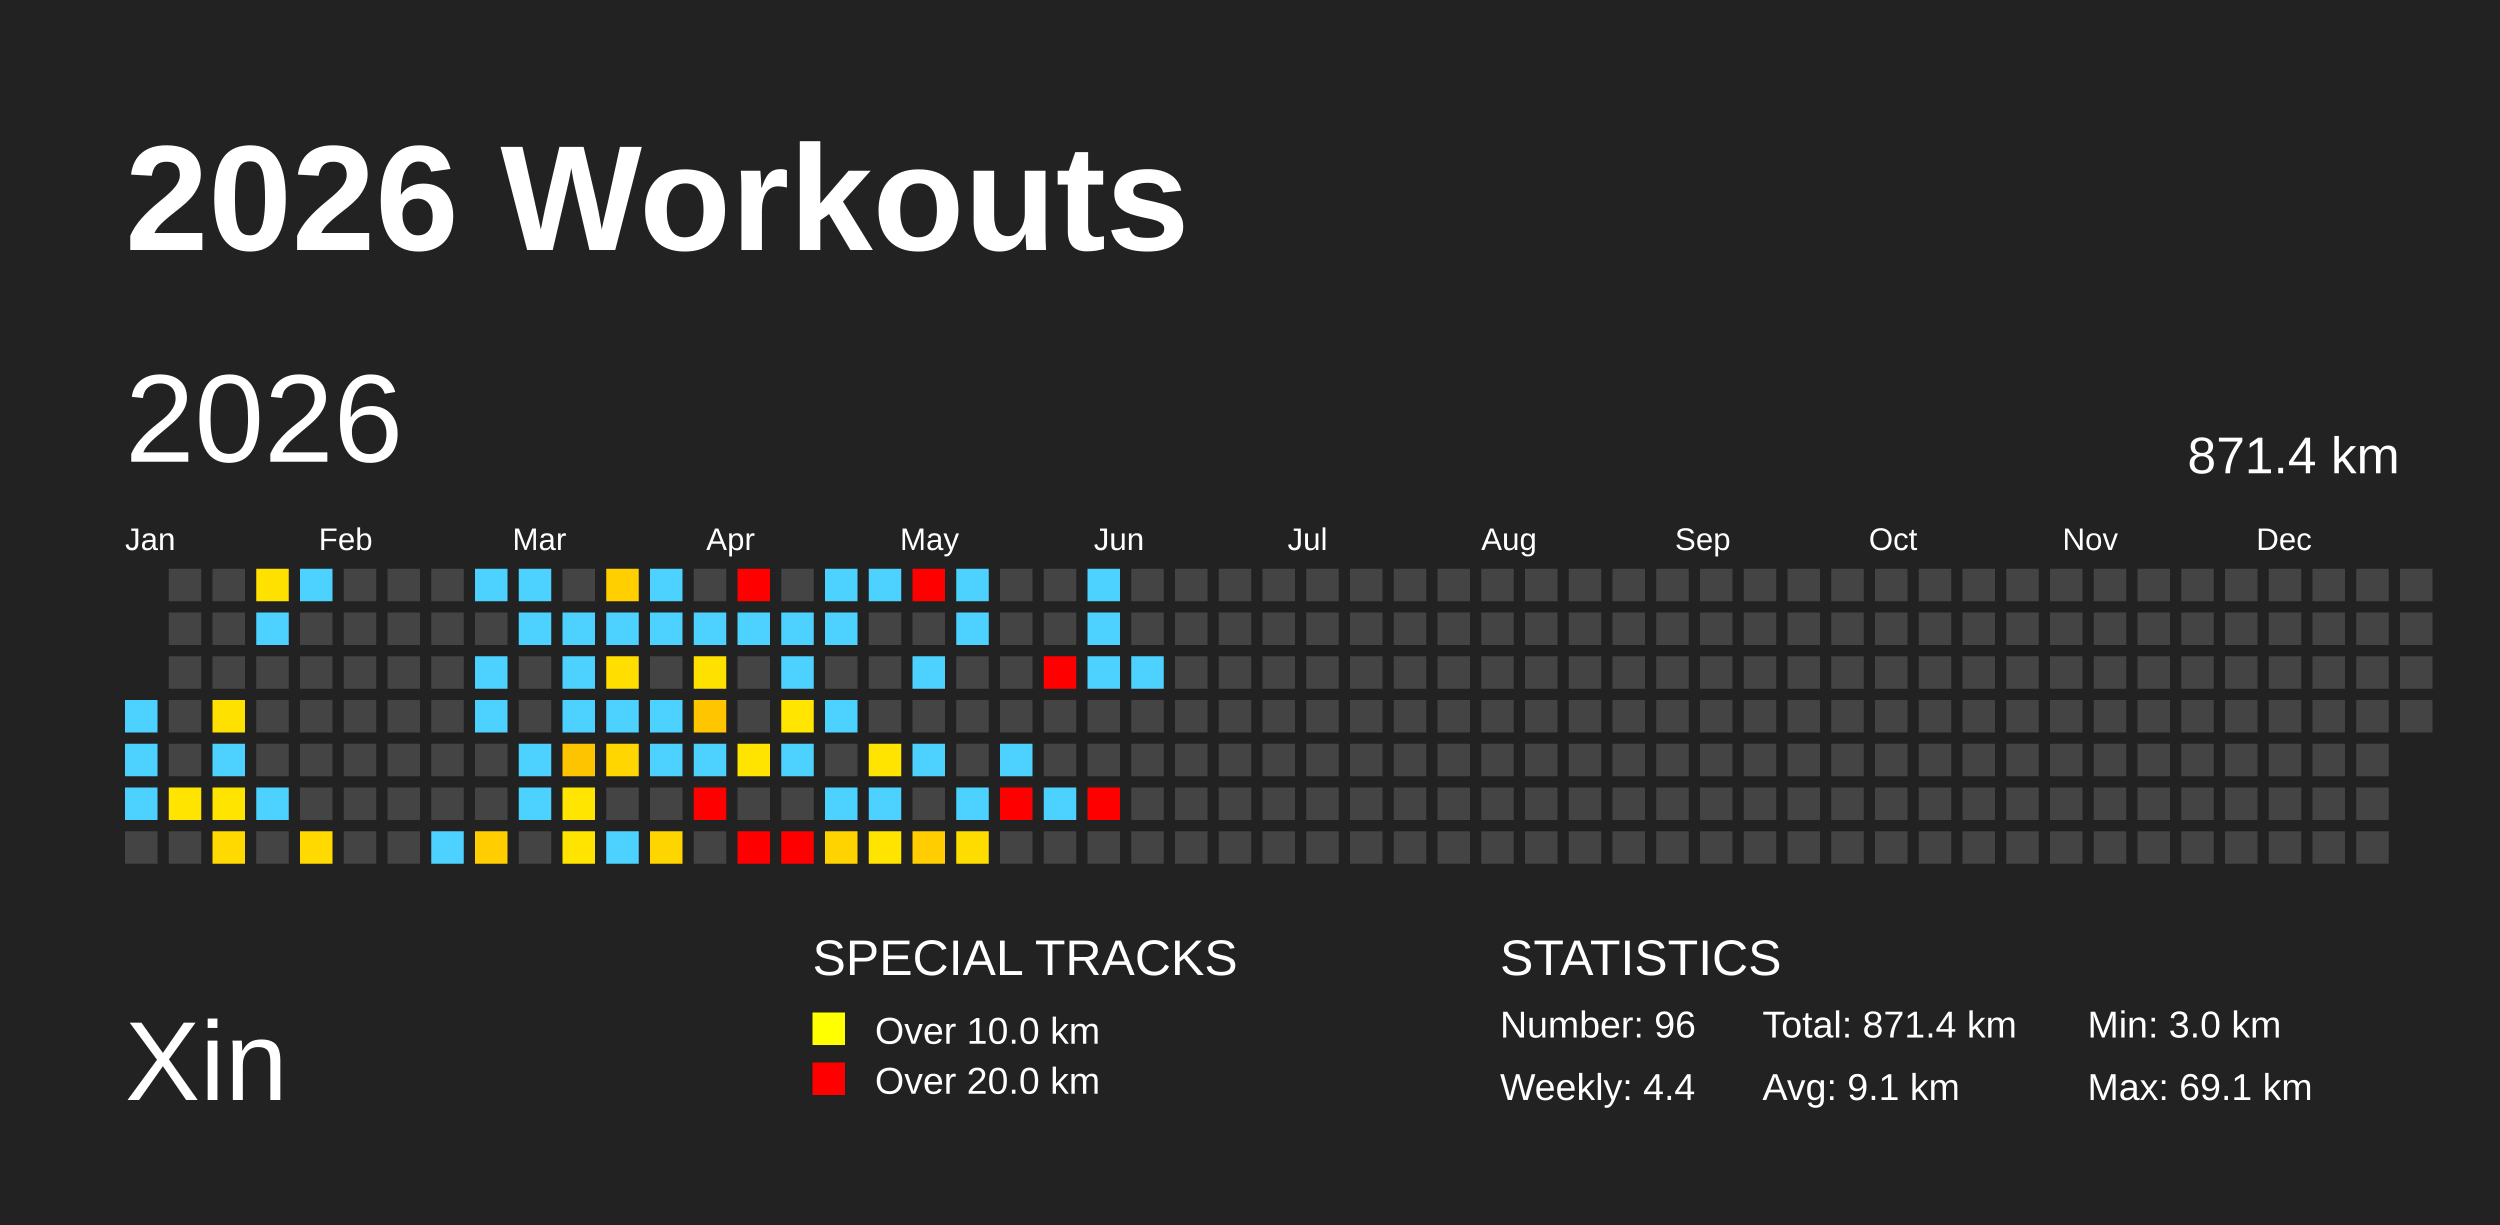
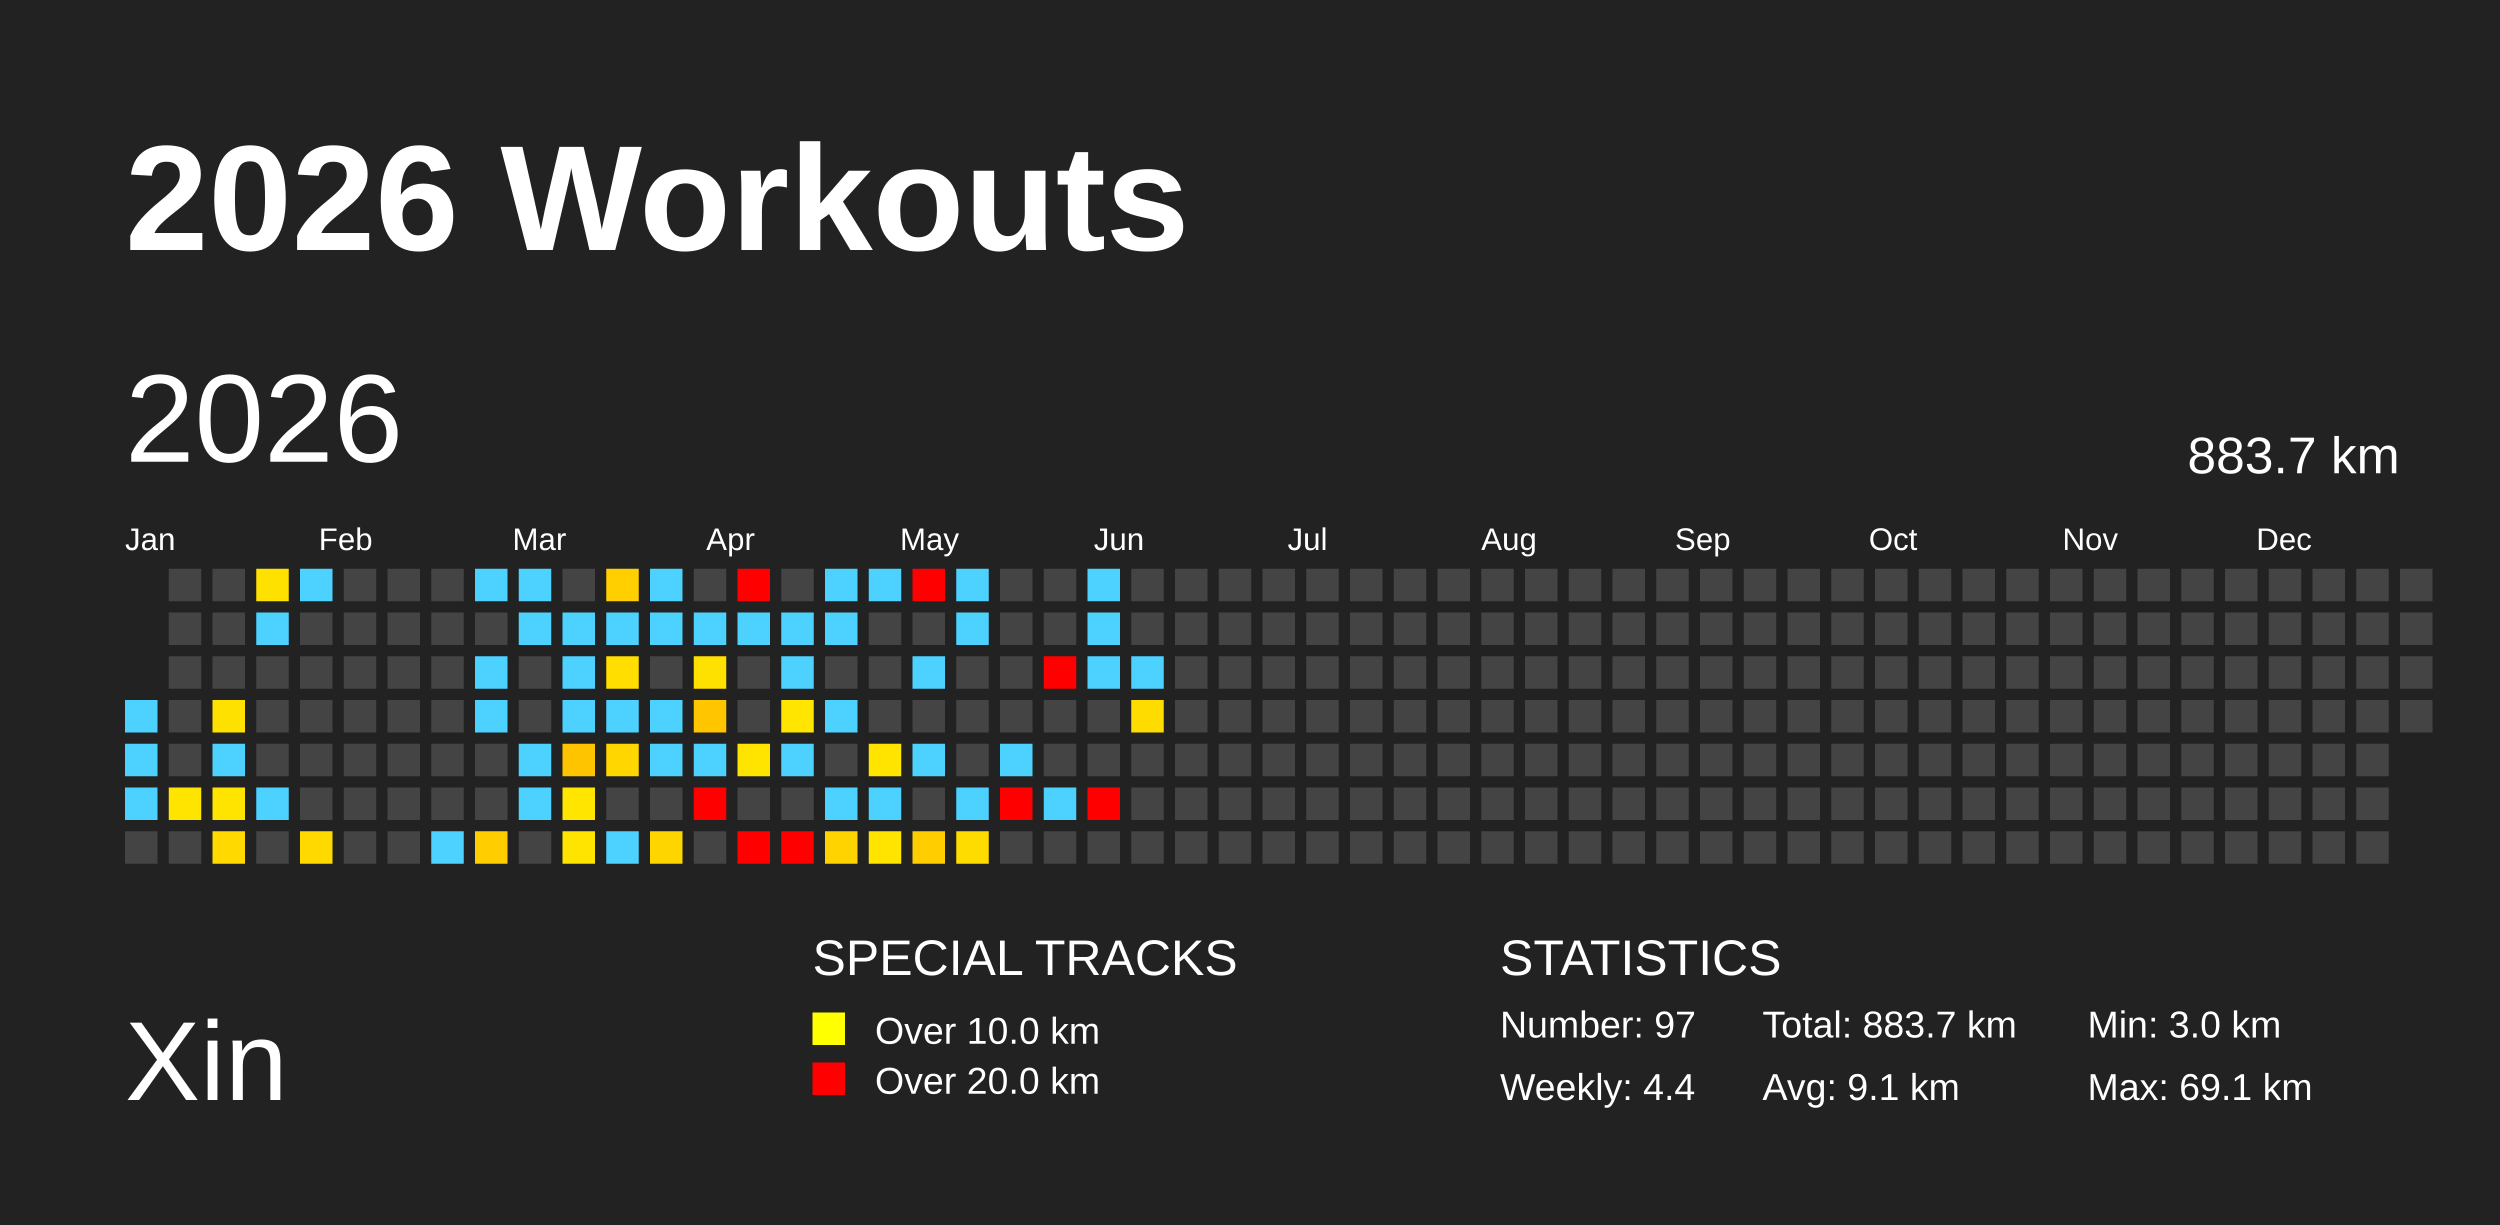
<svg xmlns="http://www.w3.org/2000/svg" baseProfile="full" height="98mm" version="1.1" viewBox="0,0,200,98" width="200mm">
  <defs />
  <rect fill="#222222" height="98" width="200" x="0" y="0" />
  <text fill="#FFFFFF" style="font-size:12px; font-family:Arial; font-weight:bold;" x="10" y="20">2026 Workouts</text>
  <text fill="#FFFFFF" style="font-size:9px; font-family:Arial" x="10" y="88">Xin</text>
  <text fill="#FFFFFF" style="font-size:4px; font-family:Arial" x="65" y="78">SPECIAL TRACKS</text>
  <rect fill="yellow" height="2.6" width="2.6" x="65" y="81" />
  <text fill="#FFFFFF" style="font-size:3px; font-family:Arial" x="70" y="83.5">Over 10.0 km</text>
  <rect fill="red" height="2.6" width="2.6" x="65" y="85" />
  <text fill="#FFFFFF" style="font-size:3px; font-family:Arial" x="70" y="87.5">Over 20.0 km</text>
  <text fill="#FFFFFF" style="font-size:4px; font-family:Arial" x="120" y="78">STATISTICS</text>
-   <text fill="#FFFFFF" style="font-size:3px; font-family:Arial" x="120" y="83">Number: 96</text>
+   <text fill="#FFFFFF" style="font-size:3px; font-family:Arial" x="120" y="83">Number: 97</text>
  <text fill="#FFFFFF" style="font-size:3px; font-family:Arial" x="120" y="88">Weekly: 4.4</text>
-   <text fill="#FFFFFF" style="font-size:3px; font-family:Arial" x="141" y="83">Total: 871.4 km</text>
+   <text fill="#FFFFFF" style="font-size:3px; font-family:Arial" x="141" y="83">Total: 883.7 km</text>
  <text fill="#FFFFFF" style="font-size:3px; font-family:Arial" x="141" y="88">Avg: 9.1 km</text>
  <text fill="#FFFFFF" style="font-size:3px; font-family:Arial" x="167" y="83">Min: 3.0 km</text>
  <text fill="#FFFFFF" style="font-size:3px; font-family:Arial" x="167" y="88">Max: 69.1 km</text>
  <text dominant-baseline="hanging" fill="#FFFFFF" style="font-size:10.0px; font-family:Arial;" x="10" y="30">2026</text>
-   <text dominant-baseline="hanging" fill="#FFFFFF" style="font-size:4.125px; font-family:Arial;" x="175" y="35">871.4 km</text>
+   <text dominant-baseline="hanging" fill="#FFFFFF" style="font-size:4.125px; font-family:Arial;" x="175" y="35">883.7 km</text>
  <text fill="#FFFFFF" style="font-size:2.5px; font-family:Arial" x="10.0" y="44">Jan</text>
  <text fill="#FFFFFF" style="font-size:2.5px; font-family:Arial" x="25.5" y="44">Feb</text>
  <text fill="#FFFFFF" style="font-size:2.5px; font-family:Arial" x="41.0" y="44">Mar</text>
  <text fill="#FFFFFF" style="font-size:2.5px; font-family:Arial" x="56.5" y="44">Apr</text>
  <text fill="#FFFFFF" style="font-size:2.5px; font-family:Arial" x="72.0" y="44">May</text>
  <text fill="#FFFFFF" style="font-size:2.5px; font-family:Arial" x="87.5" y="44">Jun</text>
  <text fill="#FFFFFF" style="font-size:2.5px; font-family:Arial" x="103.0" y="44">Jul</text>
  <text fill="#FFFFFF" style="font-size:2.5px; font-family:Arial" x="118.5" y="44">Aug</text>
  <text fill="#FFFFFF" style="font-size:2.5px; font-family:Arial" x="134.0" y="44">Sep</text>
  <text fill="#FFFFFF" style="font-size:2.5px; font-family:Arial" x="149.5" y="44">Oct</text>
  <text fill="#FFFFFF" style="font-size:2.5px; font-family:Arial" x="165.0" y="44">Nov</text>
  <text fill="#FFFFFF" style="font-size:2.5px; font-family:Arial" x="180.5" y="44">Dec</text>
  <rect fill="#4dd2ff" height="2.6" width="2.6" x="10.0" y="56.0" />
  <rect fill="#4dd2ff" height="2.6" width="2.6" x="10.0" y="59.5" />
  <rect fill="#4dd2ff" height="2.6" width="2.6" x="10.0" y="63.0" />
  <rect fill="#444444" height="2.6" width="2.6" x="10.0" y="66.5" />
  <rect fill="#444444" height="2.6" width="2.6" x="13.5" y="45.5" />
  <rect fill="#444444" height="2.6" width="2.6" x="13.5" y="49.0" />
  <rect fill="#444444" height="2.6" width="2.6" x="13.5" y="52.5" />
  <rect fill="#444444" height="2.6" width="2.6" x="13.5" y="56.0" />
  <rect fill="#444444" height="2.6" width="2.6" x="13.5" y="59.5" />
  <rect fill="#ffe400" height="2.6" width="2.6" x="13.5" y="63.0" />
  <rect fill="#444444" height="2.6" width="2.6" x="13.5" y="66.5" />
  <rect fill="#444444" height="2.6" width="2.6" x="17.0" y="45.5" />
  <rect fill="#444444" height="2.6" width="2.6" x="17.0" y="49.0" />
  <rect fill="#444444" height="2.6" width="2.6" x="17.0" y="52.5" />
  <rect fill="#ffe100" height="2.6" width="2.6" x="17.0" y="56.0" />
  <rect fill="#4dd2ff" height="2.6" width="2.6" x="17.0" y="59.5" />
  <rect fill="#ffe400" height="2.6" width="2.6" x="17.0" y="63.0" />
  <rect fill="#ffd900" height="2.6" width="2.6" x="17.0" y="66.5" />
  <rect fill="#ffe100" height="2.6" width="2.6" x="20.5" y="45.5" />
  <rect fill="#4dd2ff" height="2.6" width="2.6" x="20.5" y="49.0" />
  <rect fill="#444444" height="2.6" width="2.6" x="20.5" y="52.5" />
  <rect fill="#444444" height="2.6" width="2.6" x="20.5" y="56.0" />
  <rect fill="#444444" height="2.6" width="2.6" x="20.5" y="59.5" />
  <rect fill="#4dd2ff" height="2.6" width="2.6" x="20.5" y="63.0" />
  <rect fill="#444444" height="2.6" width="2.6" x="20.5" y="66.5" />
  <rect fill="#4dd2ff" height="2.6" width="2.6" x="24.0" y="45.5" />
  <rect fill="#444444" height="2.6" width="2.6" x="24.0" y="49.0" />
  <rect fill="#444444" height="2.6" width="2.6" x="24.0" y="52.5" />
  <rect fill="#444444" height="2.6" width="2.6" x="24.0" y="56.0" />
  <rect fill="#444444" height="2.6" width="2.6" x="24.0" y="59.5" />
  <rect fill="#444444" height="2.6" width="2.6" x="24.0" y="63.0" />
  <rect fill="#ffd900" height="2.6" width="2.6" x="24.0" y="66.5" />
  <rect fill="#444444" height="2.6" width="2.6" x="27.5" y="45.5" />
  <rect fill="#444444" height="2.6" width="2.6" x="27.5" y="49.0" />
  <rect fill="#444444" height="2.6" width="2.6" x="27.5" y="52.5" />
  <rect fill="#444444" height="2.6" width="2.6" x="27.5" y="56.0" />
  <rect fill="#444444" height="2.6" width="2.6" x="27.5" y="59.5" />
  <rect fill="#444444" height="2.6" width="2.6" x="27.5" y="63.0" />
  <rect fill="#444444" height="2.6" width="2.6" x="27.5" y="66.5" />
  <rect fill="#444444" height="2.6" width="2.6" x="31.0" y="45.5" />
  <rect fill="#444444" height="2.6" width="2.6" x="31.0" y="49.0" />
  <rect fill="#444444" height="2.6" width="2.6" x="31.0" y="52.5" />
  <rect fill="#444444" height="2.6" width="2.6" x="31.0" y="56.0" />
  <rect fill="#444444" height="2.6" width="2.6" x="31.0" y="59.5" />
  <rect fill="#444444" height="2.6" width="2.6" x="31.0" y="63.0" />
  <rect fill="#444444" height="2.6" width="2.6" x="31.0" y="66.5" />
  <rect fill="#444444" height="2.6" width="2.6" x="34.5" y="45.5" />
  <rect fill="#444444" height="2.6" width="2.6" x="34.5" y="49.0" />
  <rect fill="#444444" height="2.6" width="2.6" x="34.5" y="52.5" />
  <rect fill="#444444" height="2.6" width="2.6" x="34.5" y="56.0" />
  <rect fill="#444444" height="2.6" width="2.6" x="34.5" y="59.5" />
  <rect fill="#444444" height="2.6" width="2.6" x="34.5" y="63.0" />
  <rect fill="#4dd2ff" height="2.6" width="2.6" x="34.5" y="66.5" />
  <rect fill="#4dd2ff" height="2.6" width="2.6" x="38.0" y="45.5" />
  <rect fill="#444444" height="2.6" width="2.6" x="38.0" y="49.0" />
  <rect fill="#4dd2ff" height="2.6" width="2.6" x="38.0" y="52.5" />
  <rect fill="#4dd2ff" height="2.6" width="2.6" x="38.0" y="56.0" />
  <rect fill="#444444" height="2.6" width="2.6" x="38.0" y="59.5" />
  <rect fill="#444444" height="2.6" width="2.6" x="38.0" y="63.0" />
  <rect fill="#ffcd00" height="2.6" width="2.6" x="38.0" y="66.5" />
  <rect fill="#4dd2ff" height="2.6" width="2.6" x="41.5" y="45.5" />
  <rect fill="#4dd2ff" height="2.6" width="2.6" x="41.5" y="49.0" />
  <rect fill="#444444" height="2.6" width="2.6" x="41.5" y="52.5" />
  <rect fill="#444444" height="2.6" width="2.6" x="41.5" y="56.0" />
  <rect fill="#4dd2ff" height="2.6" width="2.6" x="41.5" y="59.5" />
  <rect fill="#4dd2ff" height="2.6" width="2.6" x="41.5" y="63.0" />
  <rect fill="#444444" height="2.6" width="2.6" x="41.5" y="66.5" />
  <rect fill="#444444" height="2.6" width="2.6" x="45.0" y="45.5" />
  <rect fill="#4dd2ff" height="2.6" width="2.6" x="45.0" y="49.0" />
  <rect fill="#4dd2ff" height="2.6" width="2.6" x="45.0" y="52.5" />
  <rect fill="#4dd2ff" height="2.6" width="2.6" x="45.0" y="56.0" />
  <rect fill="#ffc400" height="2.6" width="2.6" x="45.0" y="59.5" />
  <rect fill="#ffe500" height="2.6" width="2.6" x="45.0" y="63.0" />
  <rect fill="#ffe400" height="2.6" width="2.6" x="45.0" y="66.5" />
  <rect fill="#ffcf00" height="2.6" width="2.6" x="48.5" y="45.5" />
  <rect fill="#4dd2ff" height="2.6" width="2.6" x="48.5" y="49.0" />
  <rect fill="#ffde00" height="2.6" width="2.6" x="48.5" y="52.5" />
  <rect fill="#4dd2ff" height="2.6" width="2.6" x="48.5" y="56.0" />
  <rect fill="#ffd600" height="2.6" width="2.6" x="48.5" y="59.5" />
  <rect fill="#444444" height="2.6" width="2.6" x="48.5" y="63.0" />
  <rect fill="#4dd2ff" height="2.6" width="2.6" x="48.5" y="66.5" />
  <rect fill="#4dd2ff" height="2.6" width="2.6" x="52.0" y="45.5" />
  <rect fill="#4dd2ff" height="2.6" width="2.6" x="52.0" y="49.0" />
  <rect fill="#444444" height="2.6" width="2.6" x="52.0" y="52.5" />
  <rect fill="#4dd2ff" height="2.6" width="2.6" x="52.0" y="56.0" />
  <rect fill="#4dd2ff" height="2.6" width="2.6" x="52.0" y="59.5" />
  <rect fill="#444444" height="2.6" width="2.6" x="52.0" y="63.0" />
  <rect fill="#ffd500" height="2.6" width="2.6" x="52.0" y="66.5" />
  <rect fill="#444444" height="2.6" width="2.6" x="55.5" y="45.5" />
  <rect fill="#4dd2ff" height="2.6" width="2.6" x="55.5" y="49.0" />
  <rect fill="#ffe100" height="2.6" width="2.6" x="55.5" y="52.5" />
  <rect fill="#ffc600" height="2.6" width="2.6" x="55.5" y="56.0" />
  <rect fill="#4dd2ff" height="2.6" width="2.6" x="55.5" y="59.5" />
  <rect fill="red" height="2.6" width="2.6" x="55.5" y="63.0" />
  <rect fill="#444444" height="2.6" width="2.6" x="55.5" y="66.5" />
  <rect fill="red" height="2.6" width="2.6" x="59.0" y="45.5" />
  <rect fill="#4dd2ff" height="2.6" width="2.6" x="59.0" y="49.0" />
  <rect fill="#444444" height="2.6" width="2.6" x="59.0" y="52.5" />
  <rect fill="#444444" height="2.6" width="2.6" x="59.0" y="56.0" />
  <rect fill="#ffe400" height="2.6" width="2.6" x="59.0" y="59.5" />
  <rect fill="#444444" height="2.6" width="2.6" x="59.0" y="63.0" />
  <rect fill="red" height="2.6" width="2.6" x="59.0" y="66.5" />
  <rect fill="#444444" height="2.6" width="2.6" x="62.5" y="45.5" />
  <rect fill="#4dd2ff" height="2.6" width="2.6" x="62.5" y="49.0" />
  <rect fill="#4dd2ff" height="2.6" width="2.6" x="62.5" y="52.5" />
  <rect fill="#ffe500" height="2.6" width="2.6" x="62.5" y="56.0" />
  <rect fill="#4dd2ff" height="2.6" width="2.6" x="62.5" y="59.5" />
  <rect fill="#444444" height="2.6" width="2.6" x="62.5" y="63.0" />
  <rect fill="red" height="2.6" width="2.6" x="62.5" y="66.5" />
  <rect fill="#4dd2ff" height="2.6" width="2.6" x="66.0" y="45.5" />
  <rect fill="#4dd2ff" height="2.6" width="2.6" x="66.0" y="49.0" />
  <rect fill="#444444" height="2.6" width="2.6" x="66.0" y="52.5" />
  <rect fill="#4dd2ff" height="2.6" width="2.6" x="66.0" y="56.0" />
  <rect fill="#444444" height="2.6" width="2.6" x="66.0" y="59.5" />
  <rect fill="#4dd2ff" height="2.6" width="2.6" x="66.0" y="63.0" />
  <rect fill="#ffd300" height="2.6" width="2.6" x="66.0" y="66.5" />
  <rect fill="#4dd2ff" height="2.6" width="2.6" x="69.5" y="45.5" />
  <rect fill="#444444" height="2.6" width="2.6" x="69.5" y="49.0" />
  <rect fill="#444444" height="2.6" width="2.6" x="69.5" y="52.5" />
  <rect fill="#444444" height="2.6" width="2.6" x="69.5" y="56.0" />
  <rect fill="#ffe400" height="2.6" width="2.6" x="69.5" y="59.5" />
  <rect fill="#4dd2ff" height="2.6" width="2.6" x="69.5" y="63.0" />
  <rect fill="#ffe400" height="2.6" width="2.6" x="69.5" y="66.5" />
  <rect fill="red" height="2.6" width="2.6" x="73.0" y="45.5" />
  <rect fill="#444444" height="2.6" width="2.6" x="73.0" y="49.0" />
  <rect fill="#4dd2ff" height="2.6" width="2.6" x="73.0" y="52.5" />
  <rect fill="#444444" height="2.6" width="2.6" x="73.0" y="56.0" />
  <rect fill="#4dd2ff" height="2.6" width="2.6" x="73.0" y="59.5" />
  <rect fill="#444444" height="2.6" width="2.6" x="73.0" y="63.0" />
  <rect fill="#ffcd00" height="2.6" width="2.6" x="73.0" y="66.5" />
  <rect fill="#4dd2ff" height="2.6" width="2.6" x="76.5" y="45.5" />
  <rect fill="#4dd2ff" height="2.6" width="2.6" x="76.5" y="49.0" />
  <rect fill="#444444" height="2.6" width="2.6" x="76.5" y="52.5" />
  <rect fill="#444444" height="2.6" width="2.6" x="76.5" y="56.0" />
  <rect fill="#444444" height="2.6" width="2.6" x="76.5" y="59.5" />
  <rect fill="#4dd2ff" height="2.6" width="2.6" x="76.5" y="63.0" />
  <rect fill="#ffdc00" height="2.6" width="2.6" x="76.5" y="66.5" />
  <rect fill="#444444" height="2.6" width="2.6" x="80.0" y="45.5" />
  <rect fill="#444444" height="2.6" width="2.6" x="80.0" y="49.0" />
  <rect fill="#444444" height="2.6" width="2.6" x="80.0" y="52.5" />
  <rect fill="#444444" height="2.6" width="2.6" x="80.0" y="56.0" />
  <rect fill="#4dd2ff" height="2.6" width="2.6" x="80.0" y="59.5" />
  <rect fill="red" height="2.6" width="2.6" x="80.0" y="63.0" />
  <rect fill="#444444" height="2.6" width="2.6" x="80.0" y="66.5" />
  <rect fill="#444444" height="2.6" width="2.6" x="83.5" y="45.5" />
  <rect fill="#444444" height="2.6" width="2.6" x="83.5" y="49.0" />
  <rect fill="red" height="2.6" width="2.6" x="83.5" y="52.5" />
  <rect fill="#444444" height="2.6" width="2.6" x="83.5" y="56.0" />
  <rect fill="#444444" height="2.6" width="2.6" x="83.5" y="59.5" />
  <rect fill="#4dd2ff" height="2.6" width="2.6" x="83.5" y="63.0" />
  <rect fill="#444444" height="2.6" width="2.6" x="83.5" y="66.5" />
  <rect fill="#4dd2ff" height="2.6" width="2.6" x="87.0" y="45.5" />
  <rect fill="#4dd2ff" height="2.6" width="2.6" x="87.0" y="49.0" />
  <rect fill="#4dd2ff" height="2.6" width="2.6" x="87.0" y="52.5" />
  <rect fill="#444444" height="2.6" width="2.6" x="87.0" y="56.0" />
  <rect fill="#444444" height="2.6" width="2.6" x="87.0" y="59.5" />
  <rect fill="red" height="2.6" width="2.6" x="87.0" y="63.0" />
  <rect fill="#444444" height="2.6" width="2.6" x="87.0" y="66.5" />
  <rect fill="#444444" height="2.6" width="2.6" x="90.5" y="45.5" />
  <rect fill="#444444" height="2.6" width="2.6" x="90.5" y="49.0" />
  <rect fill="#4dd2ff" height="2.6" width="2.6" x="90.5" y="52.5" />
-   <rect fill="#444444" height="2.6" width="2.6" x="90.5" y="56.0" />
+   <rect fill="#ffdc00" height="2.6" width="2.6" x="90.5" y="56.0" />
  <rect fill="#444444" height="2.6" width="2.6" x="90.5" y="59.5" />
  <rect fill="#444444" height="2.6" width="2.6" x="90.5" y="63.0" />
  <rect fill="#444444" height="2.6" width="2.6" x="90.5" y="66.5" />
  <rect fill="#444444" height="2.6" width="2.6" x="94.0" y="45.5" />
  <rect fill="#444444" height="2.6" width="2.6" x="94.0" y="49.0" />
  <rect fill="#444444" height="2.6" width="2.6" x="94.0" y="52.5" />
  <rect fill="#444444" height="2.6" width="2.6" x="94.0" y="56.0" />
  <rect fill="#444444" height="2.6" width="2.6" x="94.0" y="59.5" />
  <rect fill="#444444" height="2.6" width="2.6" x="94.0" y="63.0" />
  <rect fill="#444444" height="2.6" width="2.6" x="94.0" y="66.5" />
  <rect fill="#444444" height="2.6" width="2.6" x="97.5" y="45.5" />
  <rect fill="#444444" height="2.6" width="2.6" x="97.5" y="49.0" />
  <rect fill="#444444" height="2.6" width="2.6" x="97.5" y="52.5" />
  <rect fill="#444444" height="2.6" width="2.6" x="97.5" y="56.0" />
  <rect fill="#444444" height="2.6" width="2.6" x="97.5" y="59.5" />
  <rect fill="#444444" height="2.6" width="2.6" x="97.5" y="63.0" />
  <rect fill="#444444" height="2.6" width="2.6" x="97.5" y="66.5" />
  <rect fill="#444444" height="2.6" width="2.6" x="101.0" y="45.5" />
  <rect fill="#444444" height="2.6" width="2.6" x="101.0" y="49.0" />
  <rect fill="#444444" height="2.6" width="2.6" x="101.0" y="52.5" />
  <rect fill="#444444" height="2.6" width="2.6" x="101.0" y="56.0" />
  <rect fill="#444444" height="2.6" width="2.6" x="101.0" y="59.5" />
  <rect fill="#444444" height="2.6" width="2.6" x="101.0" y="63.0" />
  <rect fill="#444444" height="2.6" width="2.6" x="101.0" y="66.5" />
  <rect fill="#444444" height="2.6" width="2.6" x="104.5" y="45.5" />
  <rect fill="#444444" height="2.6" width="2.6" x="104.5" y="49.0" />
  <rect fill="#444444" height="2.6" width="2.6" x="104.5" y="52.5" />
  <rect fill="#444444" height="2.6" width="2.6" x="104.5" y="56.0" />
  <rect fill="#444444" height="2.6" width="2.6" x="104.5" y="59.5" />
  <rect fill="#444444" height="2.6" width="2.6" x="104.5" y="63.0" />
  <rect fill="#444444" height="2.6" width="2.6" x="104.5" y="66.5" />
  <rect fill="#444444" height="2.6" width="2.6" x="108.0" y="45.5" />
  <rect fill="#444444" height="2.6" width="2.6" x="108.0" y="49.0" />
  <rect fill="#444444" height="2.6" width="2.6" x="108.0" y="52.5" />
  <rect fill="#444444" height="2.6" width="2.6" x="108.0" y="56.0" />
  <rect fill="#444444" height="2.6" width="2.6" x="108.0" y="59.5" />
  <rect fill="#444444" height="2.6" width="2.6" x="108.0" y="63.0" />
  <rect fill="#444444" height="2.6" width="2.6" x="108.0" y="66.5" />
  <rect fill="#444444" height="2.6" width="2.6" x="111.5" y="45.5" />
  <rect fill="#444444" height="2.6" width="2.6" x="111.5" y="49.0" />
  <rect fill="#444444" height="2.6" width="2.6" x="111.5" y="52.5" />
  <rect fill="#444444" height="2.6" width="2.6" x="111.5" y="56.0" />
  <rect fill="#444444" height="2.6" width="2.6" x="111.5" y="59.5" />
  <rect fill="#444444" height="2.6" width="2.6" x="111.5" y="63.0" />
  <rect fill="#444444" height="2.6" width="2.6" x="111.5" y="66.5" />
  <rect fill="#444444" height="2.6" width="2.6" x="115.0" y="45.5" />
  <rect fill="#444444" height="2.6" width="2.6" x="115.0" y="49.0" />
  <rect fill="#444444" height="2.6" width="2.6" x="115.0" y="52.5" />
  <rect fill="#444444" height="2.6" width="2.6" x="115.0" y="56.0" />
  <rect fill="#444444" height="2.6" width="2.6" x="115.0" y="59.5" />
  <rect fill="#444444" height="2.6" width="2.6" x="115.0" y="63.0" />
  <rect fill="#444444" height="2.6" width="2.6" x="115.0" y="66.5" />
  <rect fill="#444444" height="2.6" width="2.6" x="118.5" y="45.5" />
  <rect fill="#444444" height="2.6" width="2.6" x="118.5" y="49.0" />
  <rect fill="#444444" height="2.6" width="2.6" x="118.5" y="52.5" />
  <rect fill="#444444" height="2.6" width="2.6" x="118.5" y="56.0" />
  <rect fill="#444444" height="2.6" width="2.6" x="118.5" y="59.5" />
  <rect fill="#444444" height="2.6" width="2.6" x="118.5" y="63.0" />
  <rect fill="#444444" height="2.6" width="2.6" x="118.5" y="66.5" />
  <rect fill="#444444" height="2.6" width="2.6" x="122.0" y="45.5" />
  <rect fill="#444444" height="2.6" width="2.6" x="122.0" y="49.0" />
  <rect fill="#444444" height="2.6" width="2.6" x="122.0" y="52.5" />
  <rect fill="#444444" height="2.6" width="2.6" x="122.0" y="56.0" />
  <rect fill="#444444" height="2.6" width="2.6" x="122.0" y="59.5" />
  <rect fill="#444444" height="2.6" width="2.6" x="122.0" y="63.0" />
  <rect fill="#444444" height="2.6" width="2.6" x="122.0" y="66.5" />
  <rect fill="#444444" height="2.6" width="2.6" x="125.5" y="45.5" />
  <rect fill="#444444" height="2.6" width="2.6" x="125.5" y="49.0" />
  <rect fill="#444444" height="2.6" width="2.6" x="125.5" y="52.5" />
  <rect fill="#444444" height="2.6" width="2.6" x="125.5" y="56.0" />
  <rect fill="#444444" height="2.6" width="2.6" x="125.5" y="59.5" />
  <rect fill="#444444" height="2.6" width="2.6" x="125.5" y="63.0" />
  <rect fill="#444444" height="2.6" width="2.6" x="125.5" y="66.5" />
  <rect fill="#444444" height="2.6" width="2.6" x="129.0" y="45.5" />
  <rect fill="#444444" height="2.6" width="2.6" x="129.0" y="49.0" />
  <rect fill="#444444" height="2.6" width="2.6" x="129.0" y="52.5" />
  <rect fill="#444444" height="2.6" width="2.6" x="129.0" y="56.0" />
  <rect fill="#444444" height="2.6" width="2.6" x="129.0" y="59.5" />
  <rect fill="#444444" height="2.6" width="2.6" x="129.0" y="63.0" />
  <rect fill="#444444" height="2.6" width="2.6" x="129.0" y="66.5" />
  <rect fill="#444444" height="2.6" width="2.6" x="132.5" y="45.5" />
  <rect fill="#444444" height="2.6" width="2.6" x="132.5" y="49.0" />
  <rect fill="#444444" height="2.6" width="2.6" x="132.5" y="52.5" />
  <rect fill="#444444" height="2.6" width="2.6" x="132.5" y="56.0" />
  <rect fill="#444444" height="2.6" width="2.6" x="132.5" y="59.5" />
  <rect fill="#444444" height="2.6" width="2.6" x="132.5" y="63.0" />
  <rect fill="#444444" height="2.6" width="2.6" x="132.5" y="66.5" />
  <rect fill="#444444" height="2.6" width="2.6" x="136.0" y="45.5" />
  <rect fill="#444444" height="2.6" width="2.6" x="136.0" y="49.0" />
  <rect fill="#444444" height="2.6" width="2.6" x="136.0" y="52.5" />
  <rect fill="#444444" height="2.6" width="2.6" x="136.0" y="56.0" />
  <rect fill="#444444" height="2.6" width="2.6" x="136.0" y="59.5" />
  <rect fill="#444444" height="2.6" width="2.6" x="136.0" y="63.0" />
  <rect fill="#444444" height="2.6" width="2.6" x="136.0" y="66.5" />
  <rect fill="#444444" height="2.6" width="2.6" x="139.5" y="45.5" />
  <rect fill="#444444" height="2.6" width="2.6" x="139.5" y="49.0" />
  <rect fill="#444444" height="2.6" width="2.6" x="139.5" y="52.5" />
  <rect fill="#444444" height="2.6" width="2.6" x="139.5" y="56.0" />
  <rect fill="#444444" height="2.6" width="2.6" x="139.5" y="59.5" />
  <rect fill="#444444" height="2.6" width="2.6" x="139.5" y="63.0" />
  <rect fill="#444444" height="2.6" width="2.6" x="139.5" y="66.5" />
  <rect fill="#444444" height="2.6" width="2.6" x="143.0" y="45.5" />
  <rect fill="#444444" height="2.6" width="2.6" x="143.0" y="49.0" />
  <rect fill="#444444" height="2.6" width="2.6" x="143.0" y="52.5" />
  <rect fill="#444444" height="2.6" width="2.6" x="143.0" y="56.0" />
  <rect fill="#444444" height="2.6" width="2.6" x="143.0" y="59.5" />
  <rect fill="#444444" height="2.6" width="2.6" x="143.0" y="63.0" />
  <rect fill="#444444" height="2.6" width="2.6" x="143.0" y="66.5" />
  <rect fill="#444444" height="2.6" width="2.6" x="146.5" y="45.5" />
  <rect fill="#444444" height="2.6" width="2.6" x="146.5" y="49.0" />
  <rect fill="#444444" height="2.6" width="2.6" x="146.5" y="52.5" />
  <rect fill="#444444" height="2.6" width="2.6" x="146.5" y="56.0" />
  <rect fill="#444444" height="2.6" width="2.6" x="146.5" y="59.5" />
  <rect fill="#444444" height="2.6" width="2.6" x="146.5" y="63.0" />
  <rect fill="#444444" height="2.6" width="2.6" x="146.5" y="66.5" />
  <rect fill="#444444" height="2.6" width="2.6" x="150.0" y="45.5" />
  <rect fill="#444444" height="2.6" width="2.6" x="150.0" y="49.0" />
  <rect fill="#444444" height="2.6" width="2.6" x="150.0" y="52.5" />
  <rect fill="#444444" height="2.6" width="2.6" x="150.0" y="56.0" />
  <rect fill="#444444" height="2.6" width="2.6" x="150.0" y="59.5" />
  <rect fill="#444444" height="2.6" width="2.6" x="150.0" y="63.0" />
  <rect fill="#444444" height="2.6" width="2.6" x="150.0" y="66.5" />
  <rect fill="#444444" height="2.6" width="2.6" x="153.5" y="45.5" />
  <rect fill="#444444" height="2.6" width="2.6" x="153.5" y="49.0" />
  <rect fill="#444444" height="2.6" width="2.6" x="153.5" y="52.5" />
  <rect fill="#444444" height="2.6" width="2.6" x="153.5" y="56.0" />
  <rect fill="#444444" height="2.6" width="2.6" x="153.5" y="59.5" />
  <rect fill="#444444" height="2.6" width="2.6" x="153.5" y="63.0" />
  <rect fill="#444444" height="2.6" width="2.6" x="153.5" y="66.5" />
  <rect fill="#444444" height="2.6" width="2.6" x="157.0" y="45.5" />
  <rect fill="#444444" height="2.6" width="2.6" x="157.0" y="49.0" />
  <rect fill="#444444" height="2.6" width="2.6" x="157.0" y="52.5" />
  <rect fill="#444444" height="2.6" width="2.6" x="157.0" y="56.0" />
  <rect fill="#444444" height="2.6" width="2.6" x="157.0" y="59.5" />
  <rect fill="#444444" height="2.6" width="2.6" x="157.0" y="63.0" />
  <rect fill="#444444" height="2.6" width="2.6" x="157.0" y="66.5" />
  <rect fill="#444444" height="2.6" width="2.6" x="160.5" y="45.5" />
  <rect fill="#444444" height="2.6" width="2.6" x="160.5" y="49.0" />
  <rect fill="#444444" height="2.6" width="2.6" x="160.5" y="52.5" />
  <rect fill="#444444" height="2.6" width="2.6" x="160.5" y="56.0" />
  <rect fill="#444444" height="2.6" width="2.6" x="160.5" y="59.5" />
  <rect fill="#444444" height="2.6" width="2.6" x="160.5" y="63.0" />
  <rect fill="#444444" height="2.6" width="2.6" x="160.5" y="66.5" />
  <rect fill="#444444" height="2.6" width="2.6" x="164.0" y="45.5" />
  <rect fill="#444444" height="2.6" width="2.6" x="164.0" y="49.0" />
  <rect fill="#444444" height="2.6" width="2.6" x="164.0" y="52.5" />
  <rect fill="#444444" height="2.6" width="2.6" x="164.0" y="56.0" />
  <rect fill="#444444" height="2.6" width="2.6" x="164.0" y="59.5" />
  <rect fill="#444444" height="2.6" width="2.6" x="164.0" y="63.0" />
  <rect fill="#444444" height="2.6" width="2.6" x="164.0" y="66.5" />
  <rect fill="#444444" height="2.6" width="2.6" x="167.5" y="45.5" />
  <rect fill="#444444" height="2.6" width="2.6" x="167.5" y="49.0" />
  <rect fill="#444444" height="2.6" width="2.6" x="167.5" y="52.5" />
  <rect fill="#444444" height="2.6" width="2.6" x="167.5" y="56.0" />
  <rect fill="#444444" height="2.6" width="2.6" x="167.5" y="59.5" />
  <rect fill="#444444" height="2.6" width="2.6" x="167.5" y="63.0" />
  <rect fill="#444444" height="2.6" width="2.6" x="167.5" y="66.5" />
  <rect fill="#444444" height="2.6" width="2.6" x="171.0" y="45.5" />
  <rect fill="#444444" height="2.6" width="2.6" x="171.0" y="49.0" />
  <rect fill="#444444" height="2.6" width="2.6" x="171.0" y="52.5" />
  <rect fill="#444444" height="2.6" width="2.6" x="171.0" y="56.0" />
  <rect fill="#444444" height="2.6" width="2.6" x="171.0" y="59.5" />
  <rect fill="#444444" height="2.6" width="2.6" x="171.0" y="63.0" />
  <rect fill="#444444" height="2.6" width="2.6" x="171.0" y="66.5" />
  <rect fill="#444444" height="2.6" width="2.6" x="174.5" y="45.5" />
  <rect fill="#444444" height="2.6" width="2.6" x="174.5" y="49.0" />
  <rect fill="#444444" height="2.6" width="2.6" x="174.5" y="52.5" />
  <rect fill="#444444" height="2.6" width="2.6" x="174.5" y="56.0" />
  <rect fill="#444444" height="2.6" width="2.6" x="174.5" y="59.5" />
  <rect fill="#444444" height="2.6" width="2.6" x="174.5" y="63.0" />
  <rect fill="#444444" height="2.6" width="2.6" x="174.5" y="66.5" />
  <rect fill="#444444" height="2.6" width="2.6" x="178.0" y="45.5" />
  <rect fill="#444444" height="2.6" width="2.6" x="178.0" y="49.0" />
  <rect fill="#444444" height="2.6" width="2.6" x="178.0" y="52.5" />
  <rect fill="#444444" height="2.6" width="2.6" x="178.0" y="56.0" />
  <rect fill="#444444" height="2.6" width="2.6" x="178.0" y="59.5" />
  <rect fill="#444444" height="2.6" width="2.6" x="178.0" y="63.0" />
  <rect fill="#444444" height="2.6" width="2.6" x="178.0" y="66.5" />
  <rect fill="#444444" height="2.6" width="2.6" x="181.5" y="45.5" />
  <rect fill="#444444" height="2.6" width="2.6" x="181.5" y="49.0" />
  <rect fill="#444444" height="2.6" width="2.6" x="181.5" y="52.5" />
  <rect fill="#444444" height="2.6" width="2.6" x="181.5" y="56.0" />
  <rect fill="#444444" height="2.6" width="2.6" x="181.5" y="59.5" />
  <rect fill="#444444" height="2.6" width="2.6" x="181.5" y="63.0" />
  <rect fill="#444444" height="2.6" width="2.6" x="181.5" y="66.5" />
  <rect fill="#444444" height="2.6" width="2.6" x="185.0" y="45.5" />
  <rect fill="#444444" height="2.6" width="2.6" x="185.0" y="49.0" />
  <rect fill="#444444" height="2.6" width="2.6" x="185.0" y="52.5" />
  <rect fill="#444444" height="2.6" width="2.6" x="185.0" y="56.0" />
  <rect fill="#444444" height="2.6" width="2.6" x="185.0" y="59.5" />
  <rect fill="#444444" height="2.6" width="2.6" x="185.0" y="63.0" />
  <rect fill="#444444" height="2.6" width="2.6" x="185.0" y="66.5" />
  <rect fill="#444444" height="2.6" width="2.6" x="188.5" y="45.5" />
  <rect fill="#444444" height="2.6" width="2.6" x="188.5" y="49.0" />
  <rect fill="#444444" height="2.6" width="2.6" x="188.5" y="52.5" />
  <rect fill="#444444" height="2.6" width="2.6" x="188.5" y="56.0" />
  <rect fill="#444444" height="2.6" width="2.6" x="188.5" y="59.5" />
  <rect fill="#444444" height="2.6" width="2.6" x="188.5" y="63.0" />
  <rect fill="#444444" height="2.6" width="2.6" x="188.5" y="66.5" />
  <rect fill="#444444" height="2.6" width="2.6" x="192.0" y="45.5" />
  <rect fill="#444444" height="2.6" width="2.6" x="192.0" y="49.0" />
  <rect fill="#444444" height="2.6" width="2.6" x="192.0" y="52.5" />
  <rect fill="#444444" height="2.6" width="2.6" x="192.0" y="56.0" />
</svg>
